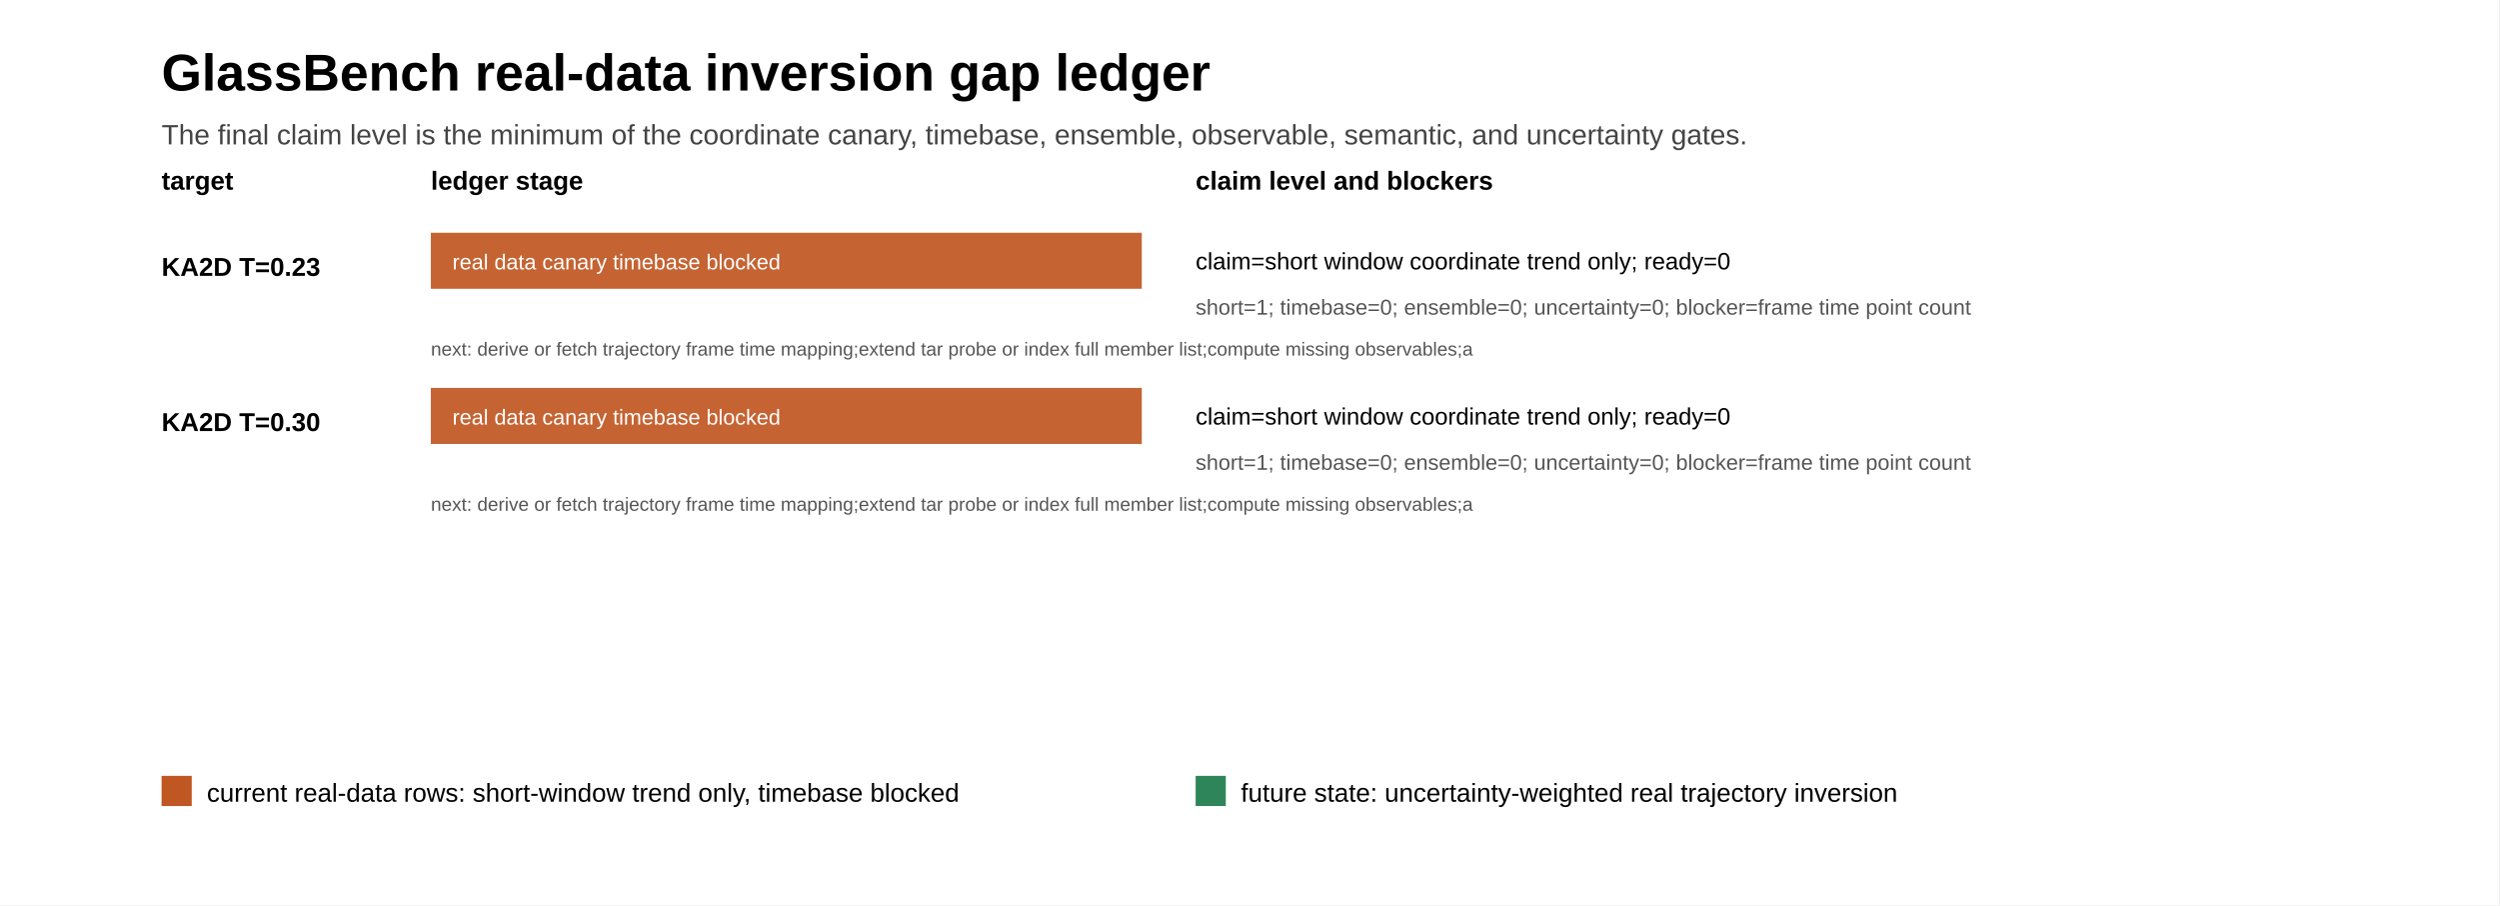
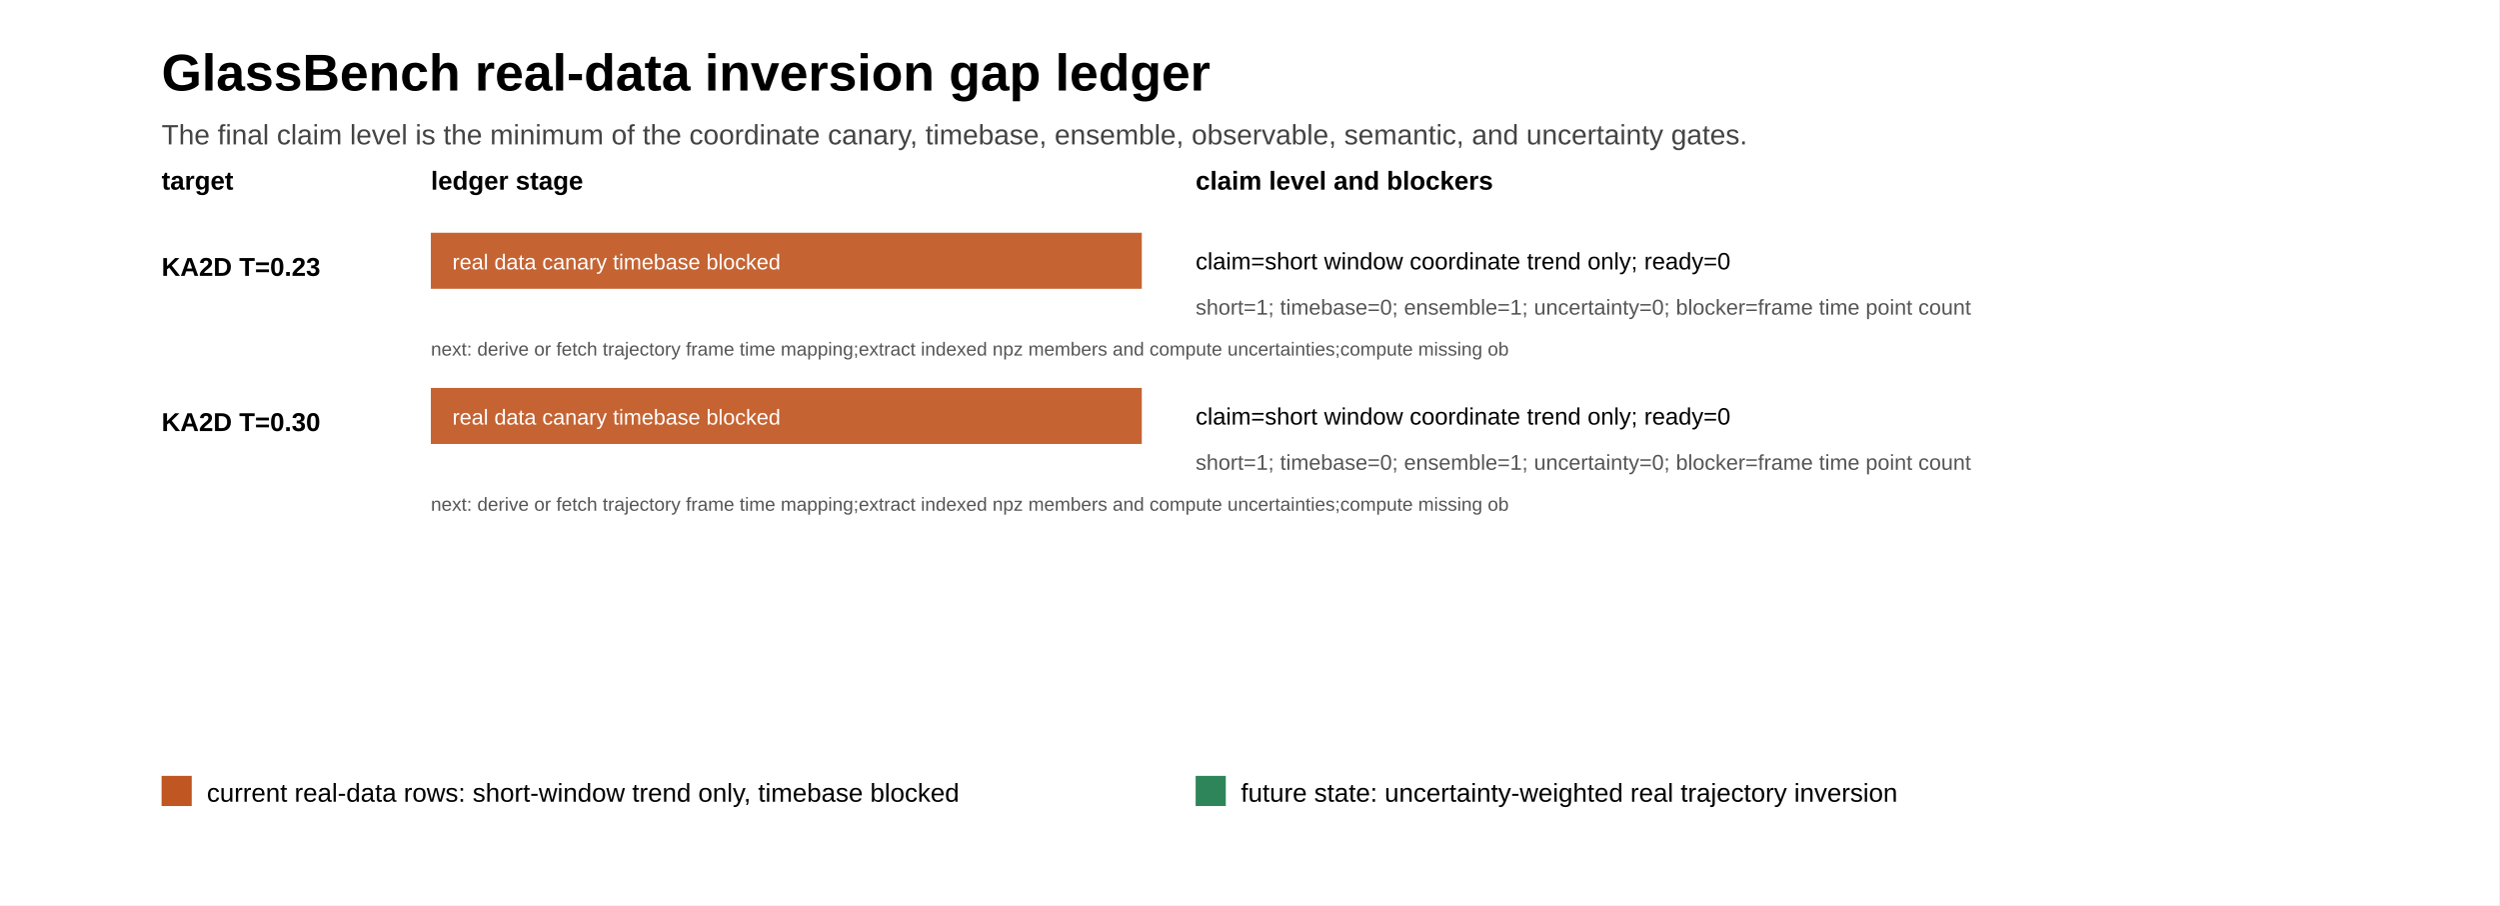
<svg xmlns="http://www.w3.org/2000/svg" width="1160" height="420" viewBox="0 0 1160 420">
  <rect width="100%" height="100%" fill="#ffffff" />
  <text x="75" y="42" font-family="Arial, sans-serif" font-size="24" font-weight="700">GlassBench real-data inversion gap ledger</text>
  <text x="75" y="67" font-family="Arial, sans-serif" font-size="13" fill="#444">The final claim level is the minimum of the coordinate canary, timebase, ensemble, observable, semantic, and uncertainty gates.</text>
  <text x="75" y="88" font-family="Arial, sans-serif" font-size="12" font-weight="700">target</text>
  <text x="200" y="88" font-family="Arial, sans-serif" font-size="12" font-weight="700">ledger stage</text>
  <text x="555" y="88" font-family="Arial, sans-serif" font-size="12" font-weight="700">claim level and blockers</text>
  <text x="75" y="128" font-family="Arial, sans-serif" font-size="12" font-weight="700">KA2D T=0.23</text>
  <rect x="200" y="108" width="330" height="26" fill="#c05621" opacity="0.92" />
  <text x="210" y="125" font-family="Arial, sans-serif" font-size="10" fill="#fff">real data canary timebase blocked</text>
  <text x="555" y="125" font-family="Arial, sans-serif" font-size="11">claim=short window coordinate trend only; ready=0</text>
-   <text x="555" y="146" font-family="Arial, sans-serif" font-size="10" fill="#555">short=1; timebase=0; ensemble=0; uncertainty=0; blocker=frame time point count</text>
-   <text x="200" y="165" font-family="Arial, sans-serif" font-size="8.8" fill="#555">next: derive or fetch trajectory frame time mapping;extend tar probe or index full member list;compute missing observables;a</text>
+   <text x="555" y="146" font-family="Arial, sans-serif" font-size="10" fill="#555">short=1; timebase=0; ensemble=1; uncertainty=0; blocker=frame time point count</text>
+   <text x="200" y="165" font-family="Arial, sans-serif" font-size="8.8" fill="#555">next: derive or fetch trajectory frame time mapping;extract indexed npz members and compute uncertainties;compute missing ob</text>
  <text x="75" y="200" font-family="Arial, sans-serif" font-size="12" font-weight="700">KA2D T=0.30</text>
  <rect x="200" y="180" width="330" height="26" fill="#c05621" opacity="0.92" />
  <text x="210" y="197" font-family="Arial, sans-serif" font-size="10" fill="#fff">real data canary timebase blocked</text>
  <text x="555" y="197" font-family="Arial, sans-serif" font-size="11">claim=short window coordinate trend only; ready=0</text>
-   <text x="555" y="218" font-family="Arial, sans-serif" font-size="10" fill="#555">short=1; timebase=0; ensemble=0; uncertainty=0; blocker=frame time point count</text>
-   <text x="200" y="237" font-family="Arial, sans-serif" font-size="8.8" fill="#555">next: derive or fetch trajectory frame time mapping;extend tar probe or index full member list;compute missing observables;a</text>
+   <text x="555" y="218" font-family="Arial, sans-serif" font-size="10" fill="#555">short=1; timebase=0; ensemble=1; uncertainty=0; blocker=frame time point count</text>
+   <text x="200" y="237" font-family="Arial, sans-serif" font-size="8.8" fill="#555">next: derive or fetch trajectory frame time mapping;extract indexed npz members and compute uncertainties;compute missing ob</text>
  <rect x="75" y="360" width="14" height="14" fill="#c05621" />
  <text x="96" y="372" font-family="Arial, sans-serif" font-size="12">current real-data rows: short-window trend only, timebase blocked</text>
  <rect x="555" y="360" width="14" height="14" fill="#2f855a" />
  <text x="576" y="372" font-family="Arial, sans-serif" font-size="12">future state: uncertainty-weighted real trajectory inversion</text>
</svg>
